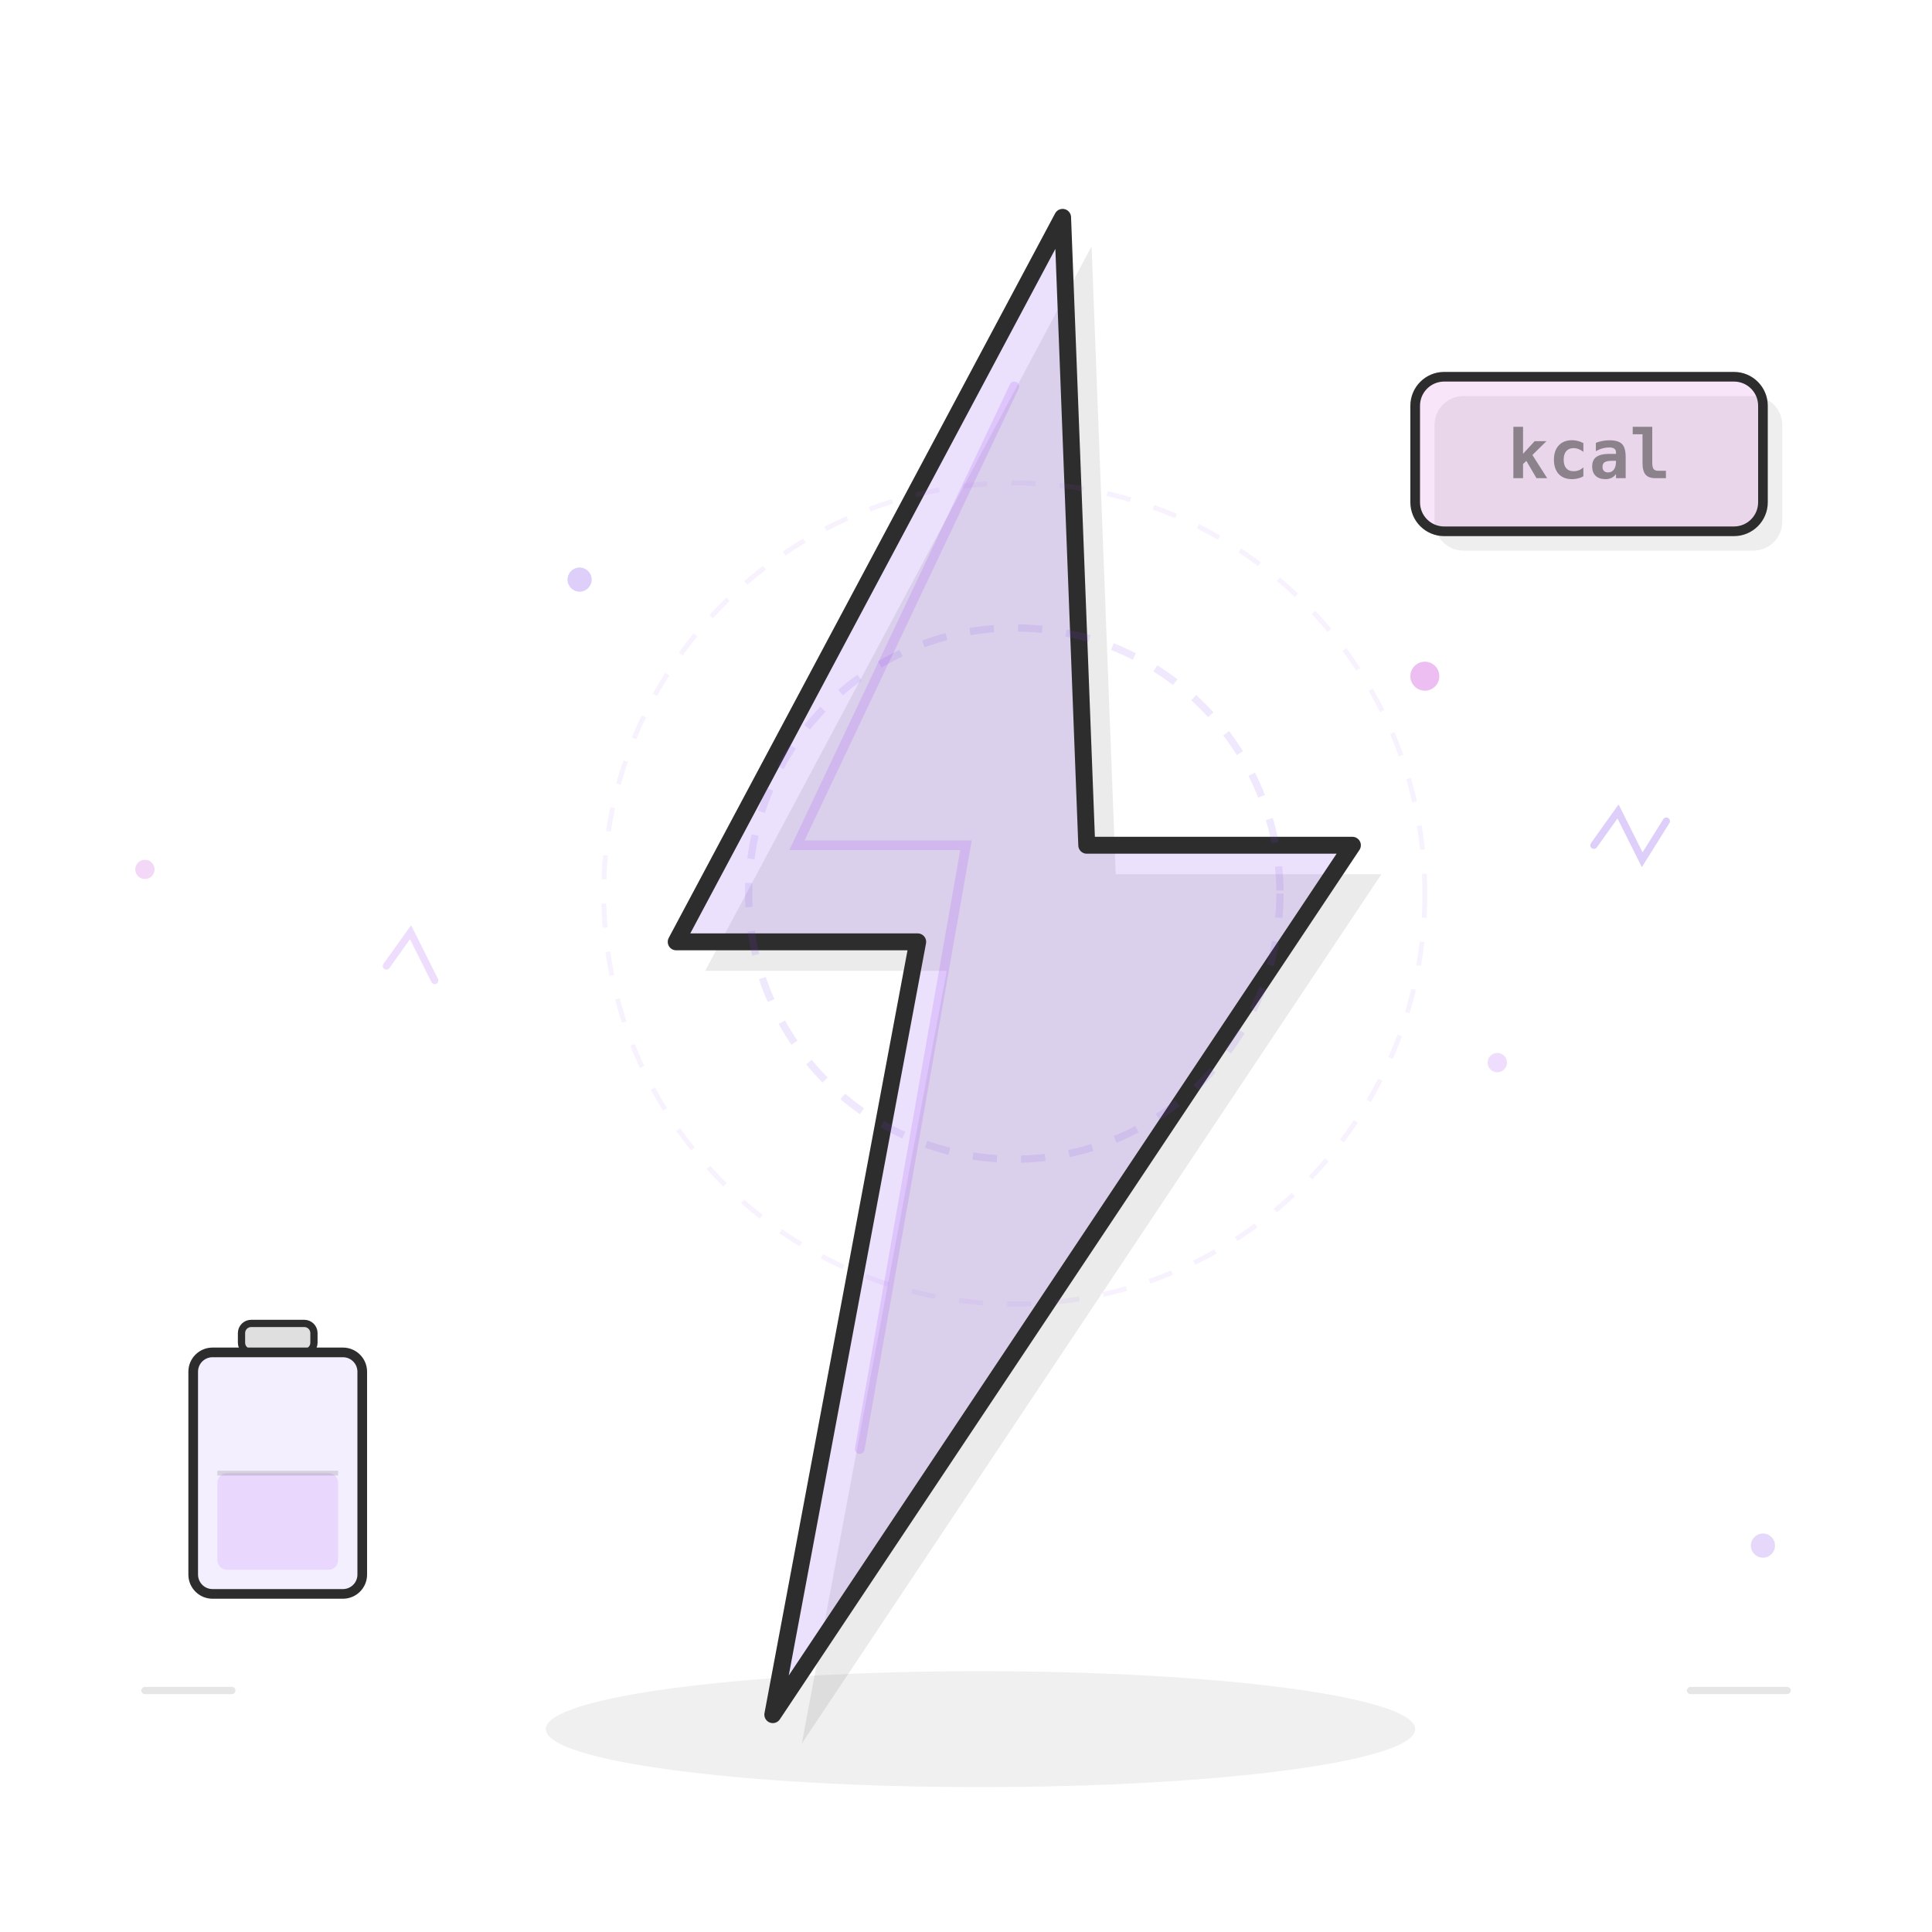
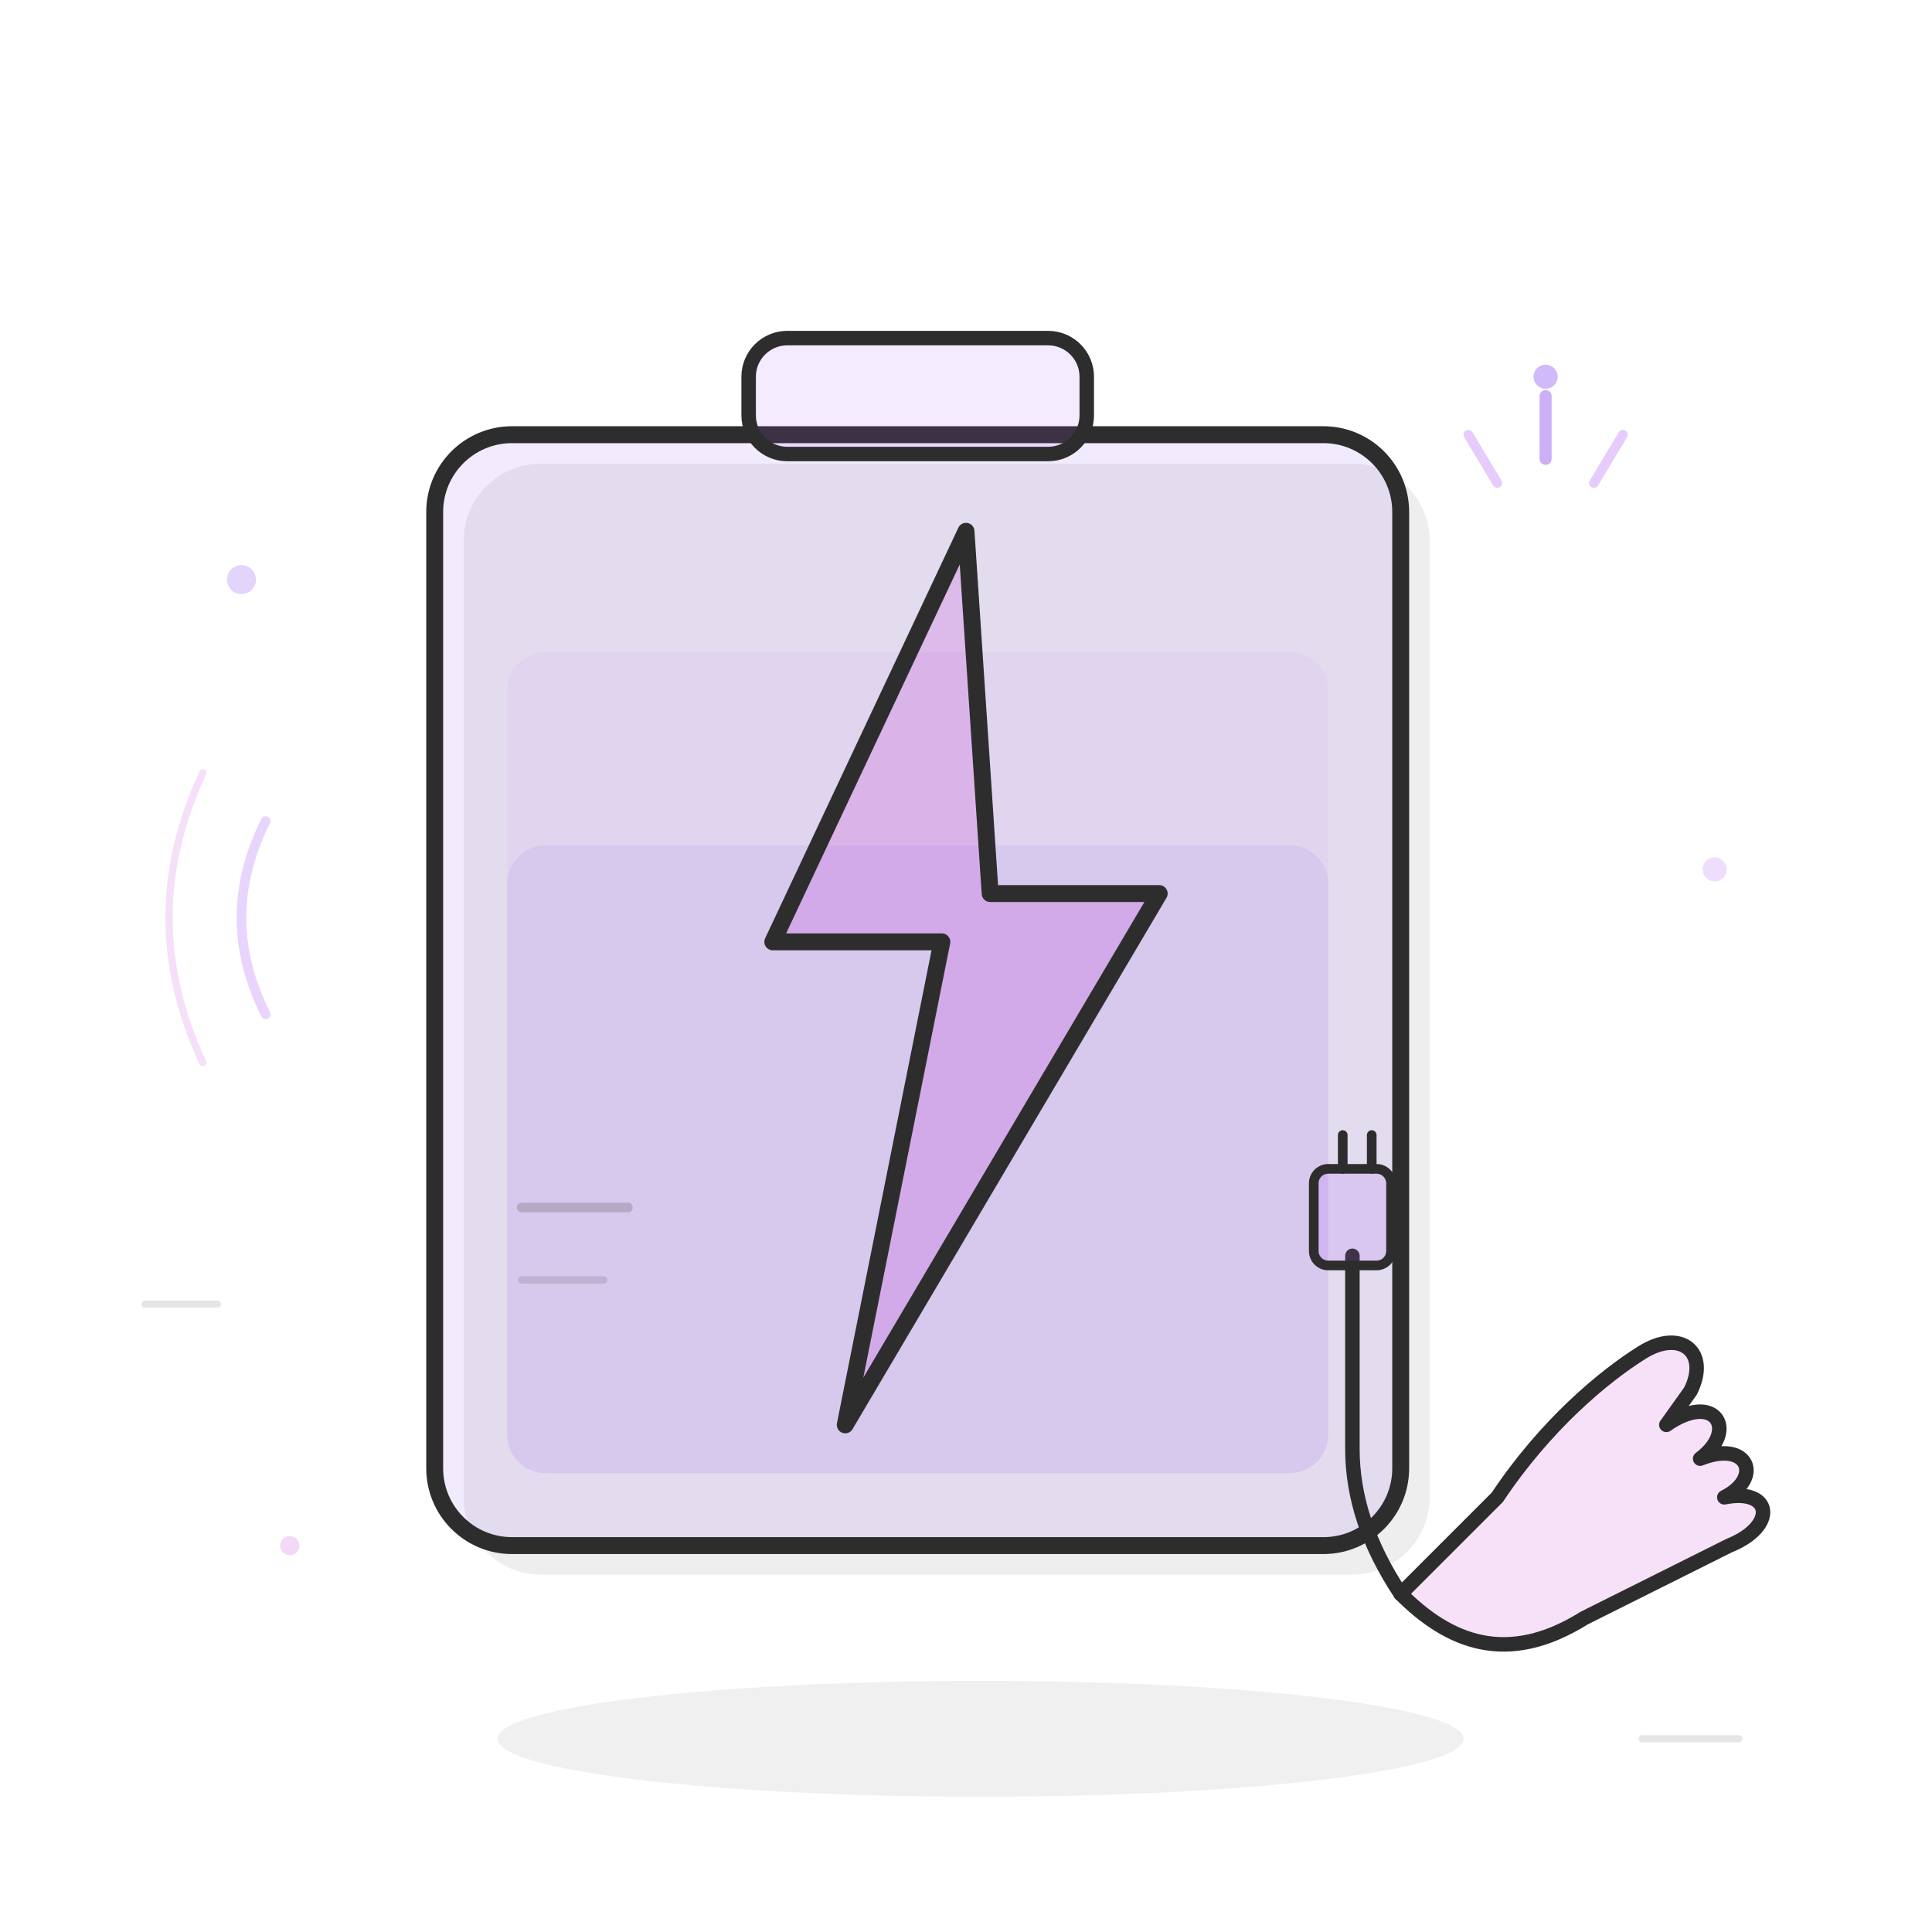
<svg xmlns="http://www.w3.org/2000/svg" viewBox="0 0 400 400" fill="none">
-   <ellipse cx="203" cy="358" rx="90" ry="12" fill="#000" opacity="0.06" />
-   <path d="M223 48 L143 198 L193 198 L163 358 L283 178 L228 178 Z" fill="#000" opacity="0.08" transform="translate(3,3)" />
-   <path d="M220 45 L140 195 L190 195 L160 355 L280 175 L225 175 Z" stroke="#2E2D2D" stroke-width="3.5" fill="#7C3AED" fill-opacity="0.15" stroke-linejoin="round" />
-   <path d="M210 80 L165 175 L200 175 L178 300" stroke="#A855F7" stroke-width="2" fill="none" opacity="0.2" stroke-linecap="round" />
-   <rect x="295" y="80" width="72" height="32" rx="6" fill="#000" opacity="0.07" transform="translate(2,2)" />
-   <rect x="293" y="78" width="72" height="32" rx="6" stroke="#2E2D2D" stroke-width="2" fill="#C026D3" fill-opacity="0.12" />
-   <text x="329" y="99" text-anchor="middle" font-family="monospace" font-size="14" font-weight="bold" fill="#2E2D2D" opacity="0.5">kcal</text>
-   <circle cx="210" cy="185" r="55" stroke="#7C3AED" stroke-width="1.5" fill="none" opacity="0.12" stroke-dasharray="5 5" />
-   <circle cx="210" cy="185" r="85" stroke="#A855F7" stroke-width="1" fill="none" opacity="0.08" stroke-dasharray="5 5" />
-   <rect x="40" y="280" width="35" height="50" rx="4" stroke="#2E2D2D" stroke-width="2" fill="#7C3AED" fill-opacity="0.08" />
-   <rect x="50" y="274" width="15" height="6" rx="2" stroke="#2E2D2D" stroke-width="1.5" fill="#2E2D2D" fill-opacity="0.15" />
-   <rect x="45" y="305" width="25" height="20" rx="2" fill="#A855F7" fill-opacity="0.15" />
-   <line x1="45" y1="305" x2="70" y2="305" stroke="#2E2D2D" stroke-width="1" opacity="0.15" />
-   <circle cx="295" cy="140" r="3" fill="#C026D3" opacity="0.3" />
-   <circle cx="120" cy="120" r="2.5" fill="#7C3AED" opacity="0.25" />
-   <circle cx="310" cy="220" r="2" fill="#A855F7" opacity="0.2" />
-   <path d="M330 175 L335 168 L340 178 L345 170" stroke="#7C3AED" stroke-width="1.5" fill="none" opacity="0.25" stroke-linecap="round" />
-   <path d="M80 200 L85 193 L90 203" stroke="#A855F7" stroke-width="1.5" fill="none" opacity="0.2" stroke-linecap="round" />
-   <circle cx="365" cy="320" r="2.5" fill="#7C3AED" opacity="0.2" />
-   <circle cx="30" cy="180" r="2" fill="#C026D3" opacity="0.18" />
-   <line x1="350" y1="350" x2="370" y2="350" stroke="#2E2D2D" stroke-width="1.5" stroke-linecap="round" opacity="0.12" />
-   <line x1="30" y1="350" x2="48" y2="350" stroke="#2E2D2D" stroke-width="1.5" stroke-linecap="round" opacity="0.12" />
+   <ellipse cx="203" cy="360" rx="100" ry="12" fill="#000" opacity="0.06" />
+   <rect x="93" y="93" width="200" height="230" rx="16" fill="#000" opacity="0.07" transform="translate(3,3)" />
+   <rect x="90" y="90" width="200" height="230" rx="16" stroke="#2E2D2D" stroke-width="3.5" fill="#7C3AED" fill-opacity="0.10" />
+   <rect x="155" y="70" width="70" height="24" rx="8" stroke="#2E2D2D" stroke-width="3" fill="#A855F7" fill-opacity="0.12" />
+   <rect x="105" y="175" width="170" height="130" rx="8" fill="#7C3AED" fill-opacity="0.08" />
+   <rect x="105" y="135" width="170" height="170" rx="8" fill="#A855F7" fill-opacity="0.06" />
+   <path d="M200 110 L160 195 H195 L175 295 L240 185 H205 Z" stroke="#2E2D2D" stroke-width="3.5" fill="#C026D3" fill-opacity="0.18" stroke-linejoin="round" />
+   <line x1="108" y1="250" x2="130" y2="250" stroke="#2E2D2D" stroke-width="2" stroke-linecap="round" opacity="0.2" />
+   <line x1="108" y1="265" x2="125" y2="265" stroke="#2E2D2D" stroke-width="1.5" stroke-linecap="round" opacity="0.15" />
+   <path d="M310,310 C320,295 332,285 340,280 C348,275 354,280 350,288 L345,295 C355,288 360,296 352,302 C362,298 365,306 357,310 C367,308 368,316 358,320 L328,335 C312,345 300,340 290,330 Z" stroke="#2E2D2D" stroke-width="3" fill="#C026D3" fill-opacity="0.14" stroke-linejoin="round" />
+   <path d="M290 330 Q280 315 280 300 L280 260" stroke="#2E2D2D" stroke-width="3" fill="none" stroke-linecap="round" />
+   <rect x="272" y="242" width="16" height="20" rx="3" stroke="#2E2D2D" stroke-width="2" fill="#A855F7" fill-opacity="0.15" />
+   <line x1="278" y1="242" x2="278" y2="235" stroke="#2E2D2D" stroke-width="2" stroke-linecap="round" />
+   <line x1="284" y1="242" x2="284" y2="235" stroke="#2E2D2D" stroke-width="2" stroke-linecap="round" />
+   <line x1="320" y1="95" x2="320" y2="82" stroke="#7C3AED" stroke-width="2.5" stroke-linecap="round" opacity="0.4" />
+   <line x1="310" y1="100" x2="304" y2="90" stroke="#A855F7" stroke-width="2" stroke-linecap="round" opacity="0.3" />
+   <line x1="330" y1="100" x2="336" y2="90" stroke="#A855F7" stroke-width="2" stroke-linecap="round" opacity="0.3" />
+   <circle cx="320" cy="78" r="2.5" fill="#7C3AED" opacity="0.35" />
+   <path d="M55 170 Q45 190 55 210" stroke="#A855F7" stroke-width="2" fill="none" stroke-linecap="round" opacity="0.25" />
+   <path d="M42 160 Q28 190 42 220" stroke="#C026D3" stroke-width="1.5" fill="none" stroke-linecap="round" opacity="0.15" />
+   <circle cx="50" cy="120" r="3" fill="#7C3AED" opacity="0.22" />
+   <circle cx="355" cy="180" r="2.5" fill="#A855F7" opacity="0.2" />
+   <circle cx="60" cy="320" r="2" fill="#C026D3" opacity="0.18" />
+   <line x1="340" y1="360" x2="360" y2="360" stroke="#2E2D2D" stroke-width="1.5" stroke-linecap="round" opacity="0.12" />
+   <line x1="30" y1="270" x2="45" y2="270" stroke="#2E2D2D" stroke-width="1.5" stroke-linecap="round" opacity="0.12" />
</svg>
